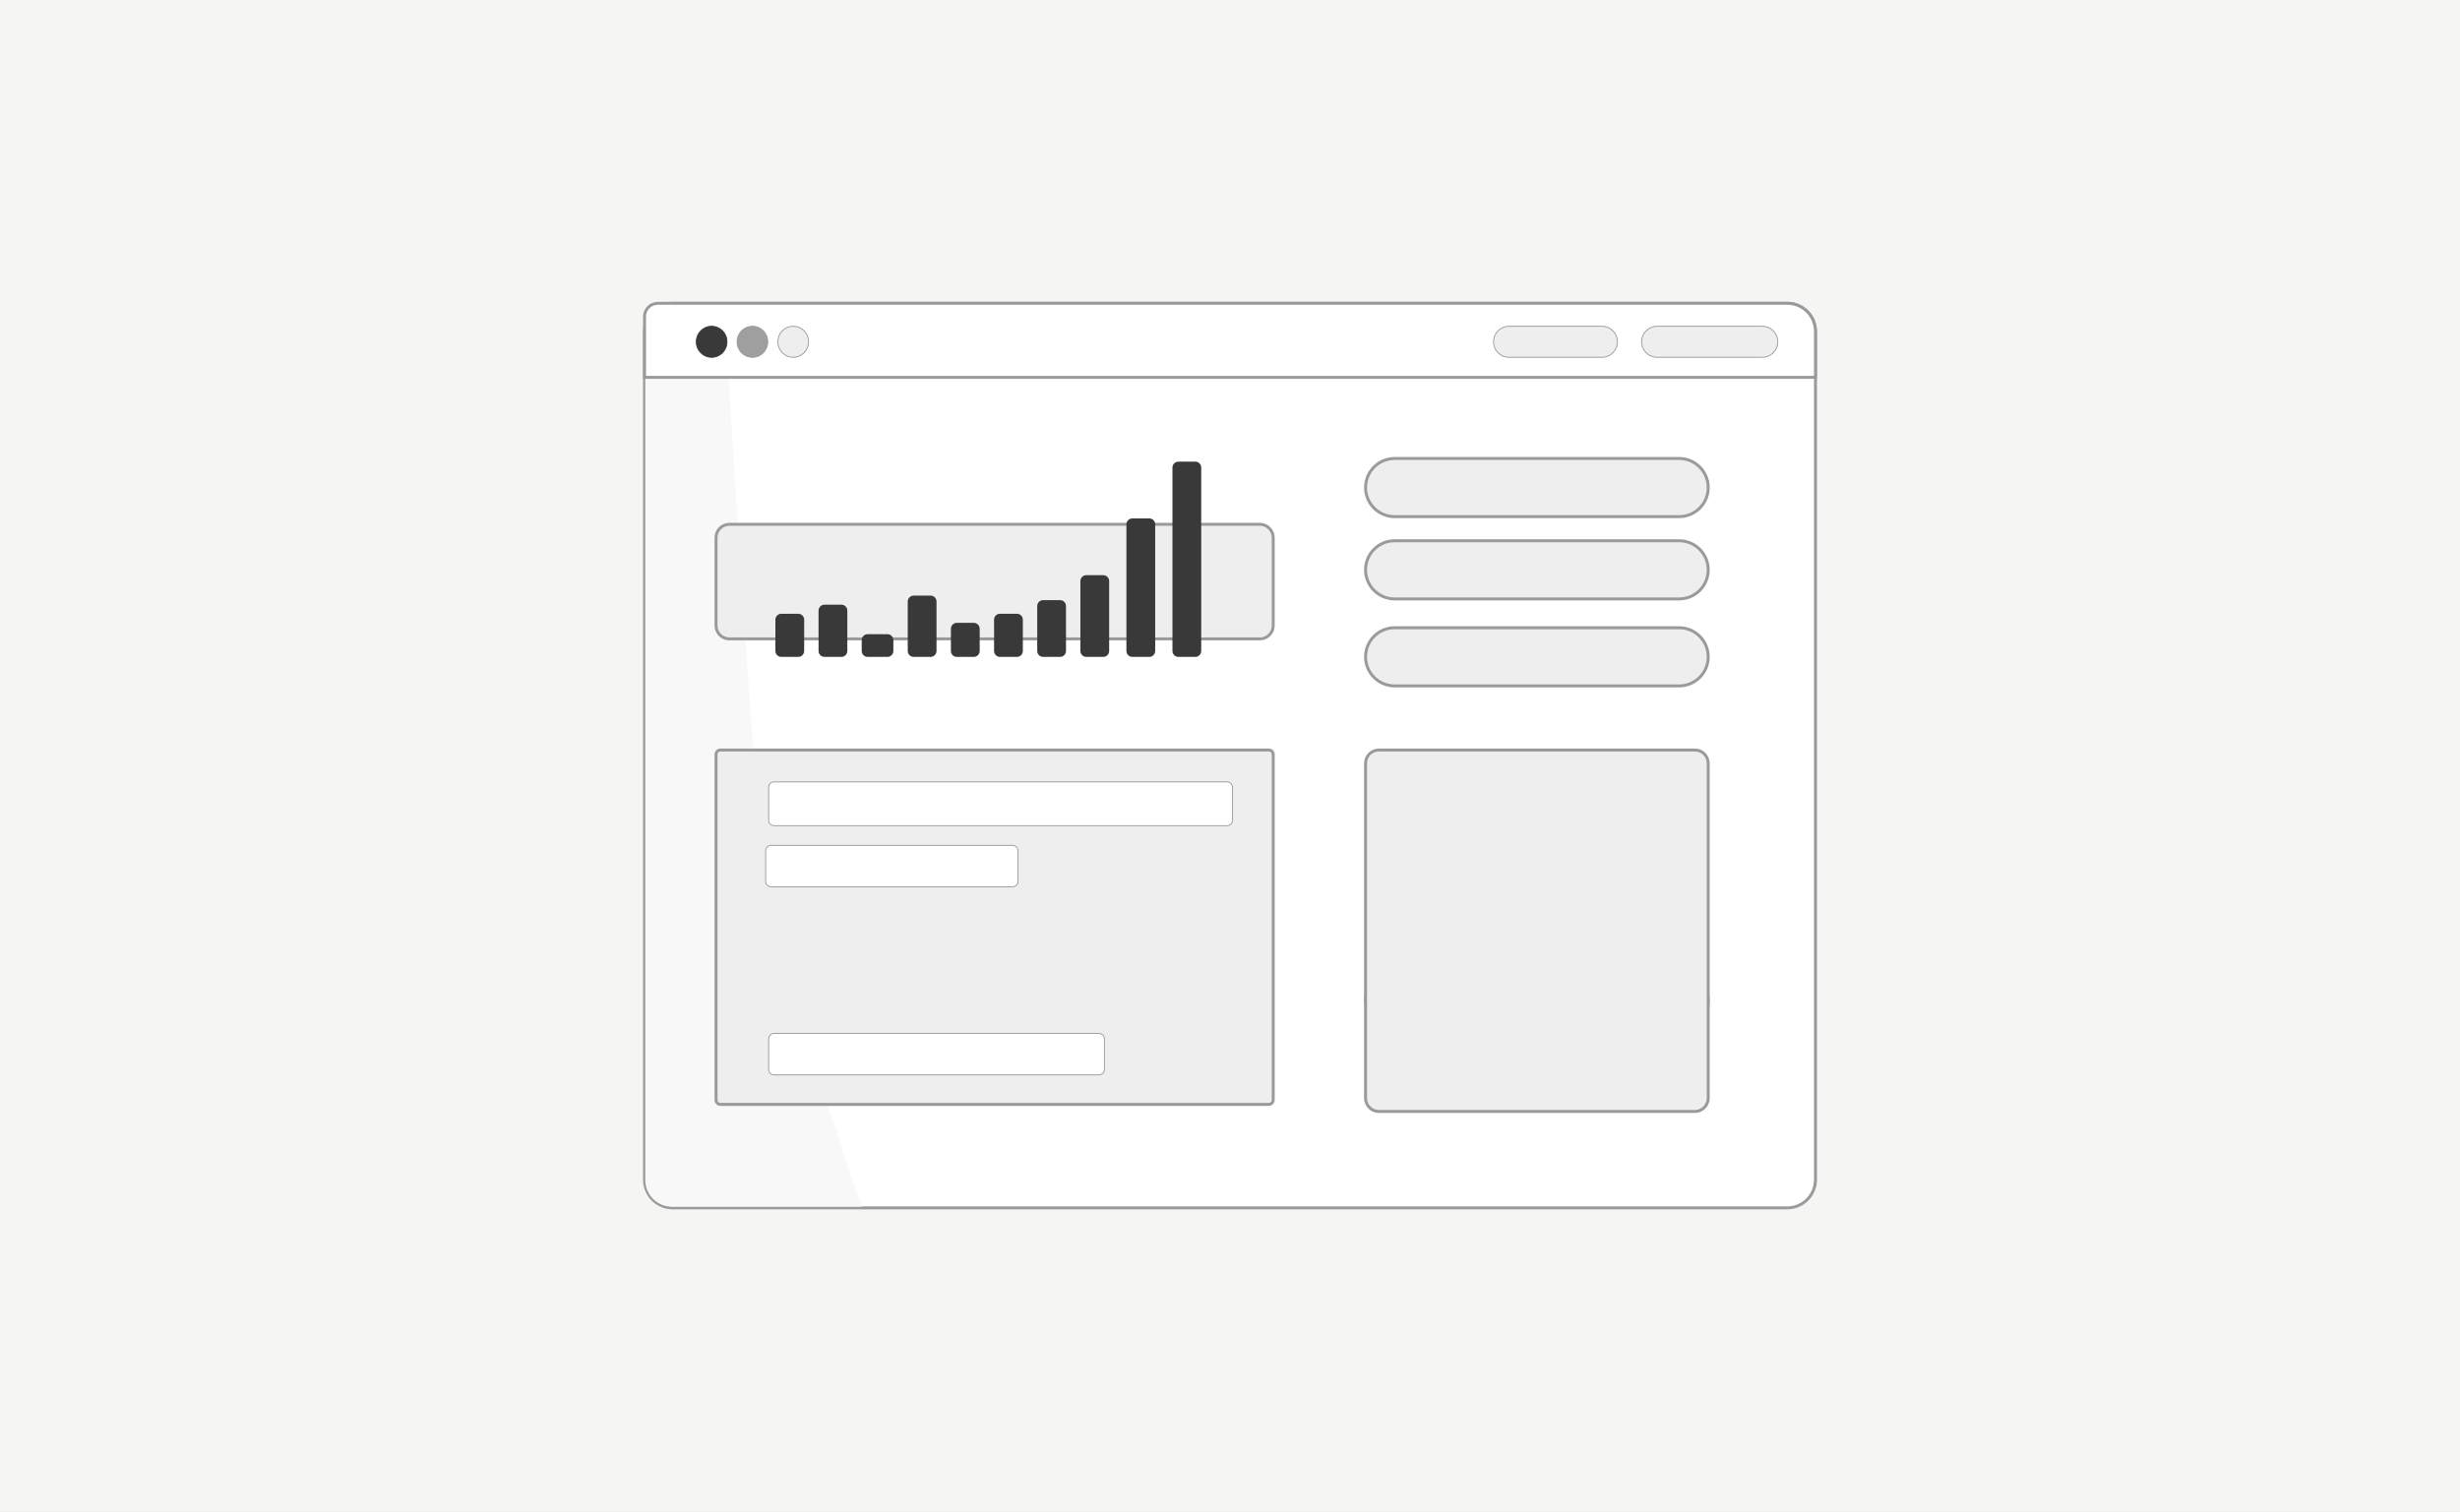
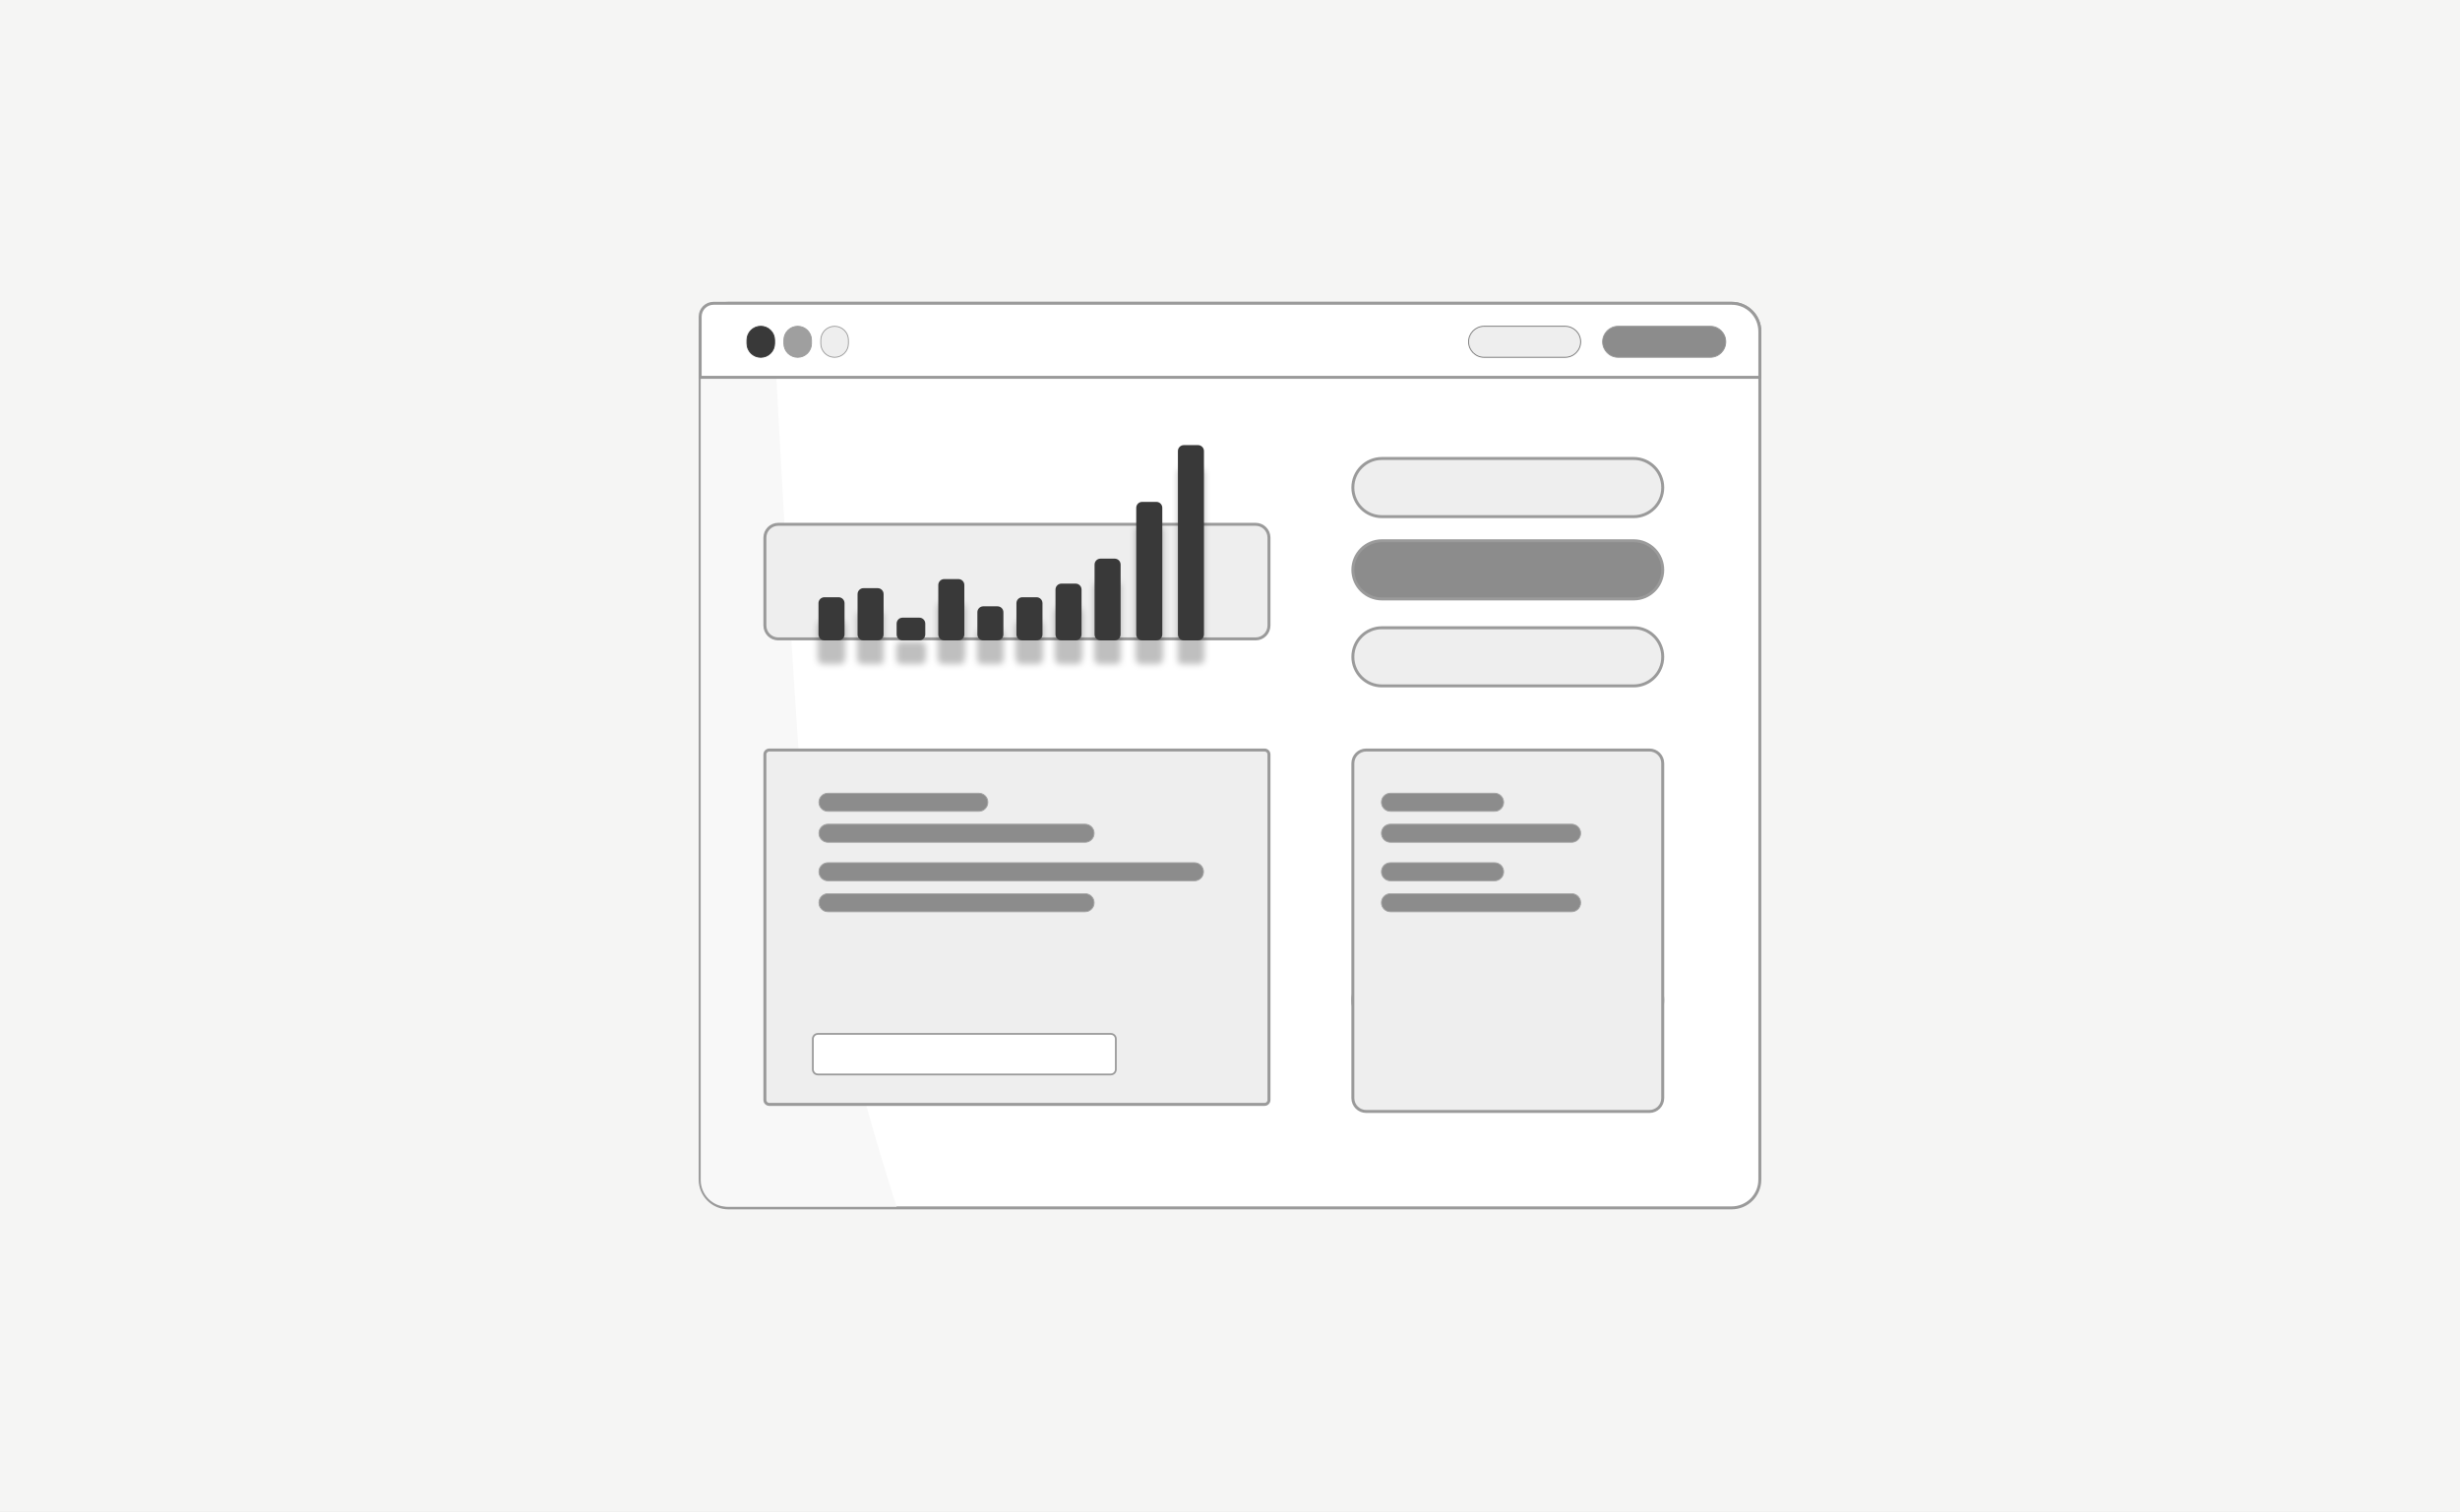
<svg xmlns="http://www.w3.org/2000/svg" width="830" height="510" viewBox="0 0 830 510" fill="none">
  <rect width="830" height="510" fill="#F5F5F4" />
-   <rect x="217.463" y="102.361" width="395.075" height="305.278" rx="9.5" fill="white" stroke="#9A9A9A" />
-   <path d="M217.718 127.84H245.952C245.952 127.84 250.751 212.003 255.302 266.861C259.841 321.578 290.741 407.255 290.741 407.255H226.718C221.747 407.255 217.718 403.226 217.718 398.255V127.84Z" fill="#F8F8F8" />
-   <path d="M221.963 102.361H603.037C608.284 102.361 612.537 106.614 612.537 111.861V127.34H217.463V106.861C217.463 104.376 219.477 102.361 221.963 102.361Z" fill="white" stroke="#9A9A9A" />
-   <rect x="234.941" y="110.115" width="10.335" height="10.469" rx="5.167" fill="#393939" stroke="#393939" stroke-width="0.3" />
-   <rect x="248.699" y="110.115" width="10.335" height="10.469" rx="5.167" fill="#9F9F9F" stroke="#9A9A9A" stroke-width="0.3" />
-   <rect x="262.458" y="110.115" width="10.335" height="10.469" rx="5.167" fill="#EEEEEE" stroke="#9A9A9A" stroke-width="0.3" />
-   <rect x="553.877" y="110.115" width="45.942" height="10.469" rx="5.235" fill="#EEEEEE" stroke="#9A9A9A" stroke-width="0.3" />
-   <rect x="503.911" y="110.115" width="41.804" height="10.469" rx="5.235" fill="#EEEEEE" stroke="#9A9A9A" stroke-width="0.3" />
-   <rect x="241.589" y="176.947" width="187.99" height="38.673" rx="4.5" fill="#EEEEEE" stroke="#9A9A9A" />
-   <rect x="241.589" y="253.12" width="187.99" height="119.607" rx="1.5" fill="#EEEEEE" stroke="#9A9A9A" />
-   <rect x="261.618" y="207.137" width="9.708" height="14.559" rx="2" fill="#393939" />
-   <rect x="276.179" y="204.072" width="9.708" height="17.623" rx="2" fill="#393939" />
-   <rect x="290.741" y="214.033" width="10.678" height="7.662" rx="2" fill="#393939" />
-   <rect x="306.273" y="201.007" width="9.708" height="20.689" rx="2" fill="#393939" />
-   <rect x="320.835" y="210.202" width="9.708" height="11.494" rx="2" fill="#393939" />
-   <rect x="335.396" y="207.137" width="9.708" height="14.559" rx="2" fill="#393939" />
-   <rect x="349.958" y="202.539" width="9.708" height="19.156" rx="2" fill="#393939" />
-   <rect x="364.52" y="194.111" width="9.708" height="27.585" rx="2" fill="#393939" />
-   <rect x="380.052" y="174.955" width="9.708" height="46.741" rx="2" fill="#393939" />
-   <rect x="395.584" y="155.799" width="9.708" height="65.897" rx="2" fill="#393939" />
-   <rect x="259.334" y="263.878" width="156.522" height="14.776" rx="1.85" fill="white" stroke="#9A9A9A" stroke-width="0.3" />
-   <rect x="258.328" y="285.302" width="85.148" height="13.982" rx="1.85" fill="white" stroke="#9A9A9A" stroke-width="0.3" />
-   <rect x="259.334" y="348.779" width="113.295" height="13.982" rx="1.85" fill="white" stroke="#9A9A9A" stroke-width="0.3" />
-   <rect x="460.737" y="154.73" width="115.611" height="19.63" rx="9.815" fill="#EEEEEE" stroke="#9A9A9A" />
-   <rect x="460.737" y="327.705" width="115.611" height="19.63" rx="9.815" fill="#EEEEEE" stroke="#9A9A9A" />
-   <rect x="460.737" y="182.501" width="115.611" height="19.63" rx="9.815" fill="#EEEEEE" stroke="#9A9A9A" />
-   <rect x="460.737" y="253.12" width="115.611" height="121.987" rx="4.5" fill="#EEEEEE" stroke="#9A9A9A" />
-   <rect x="460.737" y="211.859" width="115.611" height="19.63" rx="9.815" fill="#EEEEEE" stroke="#9A9A9A" />
+   <rect x="236.235" y="102.361" width="357.53" height="305.278" rx="9.5" fill="white" stroke="#9A9A9A" />
+   <path d="M236.419 127.84H261.976C261.976 127.84 266.32 212.003 270.44 266.861C274.549 321.578 302.52 407.255 302.52 407.255H245.419C240.448 407.255 236.419 403.226 236.419 398.255V127.84Z" fill="#F8F8F8" />
+   <path d="M240.735 102.361H584.265C589.512 102.361 593.765 106.614 593.765 111.861V127.34H236.235V106.861C236.235 104.376 238.25 102.361 240.735 102.361Z" fill="white" stroke="#9A9A9A" />
+   <rect x="252.023" y="110.115" width="9.326" height="10.469" rx="4.663" fill="#393939" stroke="#393939" stroke-width="0.3" />
+   <rect x="264.477" y="110.115" width="9.326" height="10.469" rx="4.663" fill="#9F9F9F" stroke="#9A9A9A" stroke-width="0.3" />
+   <rect x="276.932" y="110.115" width="9.326" height="10.469" rx="4.663" fill="#EEEEEE" stroke="#9A9A9A" stroke-width="0.3" />
+   <rect x="540.726" y="110.115" width="41.559" height="10.469" rx="5.235" fill="#8C8C8C" stroke="#9A9A9A" stroke-width="0.3" />
+   <rect x="495.498" y="110.115" width="37.813" height="10.469" rx="5.235" fill="#EEEEEE" stroke="#767676" stroke-width="0.3" />
+   <rect x="258.074" y="176.947" width="170.075" height="38.673" rx="4.5" fill="#EEEEEE" stroke="#9A9A9A" />
+   <rect x="258.074" y="253.12" width="170.075" height="119.607" rx="1.5" fill="#EEEEEE" stroke="#9A9A9A" />
+   <g filter="url(#filter0_d)">
+     <rect x="276.157" y="201.562" width="8.787" height="14.559" rx="2" fill="#393939" />
+   </g>
+   <g filter="url(#filter1_d)">
+     <rect x="289.339" y="198.497" width="8.787" height="17.623" rx="2" fill="#393939" />
+   </g>
+   <g filter="url(#filter2_d)">
+     <rect x="302.52" y="208.458" width="9.666" height="7.662" rx="2" fill="#393939" />
+   </g>
+   <g filter="url(#filter3_d)">
+     <rect x="316.58" y="195.432" width="8.787" height="20.689" rx="2" fill="#393939" />
+   </g>
+   <g filter="url(#filter4_d)">
+     <rect x="329.761" y="204.627" width="8.787" height="11.494" rx="2" fill="#393939" />
+   </g>
+   <g filter="url(#filter5_d)">
+     <rect x="342.942" y="201.562" width="8.787" height="14.559" rx="2" fill="#393939" />
+   </g>
+   <g filter="url(#filter6_d)">
+     <rect x="356.124" y="196.964" width="8.787" height="19.156" rx="2" fill="#393939" />
+   </g>
+   <g filter="url(#filter7_d)">
+     <rect x="369.305" y="188.536" width="8.787" height="27.585" rx="2" fill="#393939" />
+   </g>
+   <g filter="url(#filter8_d)">
+     <rect x="383.365" y="169.38" width="8.787" height="46.741" rx="2" fill="#393939" />
+   </g>
+   <g filter="url(#filter9_d)">
+     <rect x="397.425" y="150.224" width="8.787" height="65.897" rx="2" fill="#393939" />
+   </g>
+   <rect x="274.254" y="348.929" width="102.227" height="13.682" rx="1.7" fill="white" stroke="#9A9A9A" stroke-width="0.6" />
+   <rect x="456.449" y="154.73" width="104.557" height="19.63" rx="9.815" fill="#EEEEEE" stroke="#9A9A9A" />
+   <rect x="456.449" y="327.705" width="104.557" height="19.63" rx="9.815" fill="#EEEEEE" stroke="#9A9A9A" />
+   <rect x="456.449" y="182.501" width="104.557" height="19.63" rx="9.815" fill="#8C8C8C" stroke="#9A9A9A" />
+   <rect x="456.449" y="253.12" width="104.557" height="121.987" rx="4.5" fill="#EEEEEE" stroke="#9A9A9A" />
+   <rect x="456.449" y="211.859" width="104.557" height="19.63" rx="9.815" fill="#EEEEEE" stroke="#9A9A9A" />
+   <rect x="-0.15" y="0.15" width="41.231" height="6.122" rx="3.061" transform="matrix(-1 0 0 1 507.177 267.547)" fill="#8C8C8C" stroke="#A5A5A5" stroke-width="0.3" />
+   <rect x="-0.15" y="0.15" width="56.999" height="6.122" rx="3.061" transform="matrix(-1 0 0 1 333.156 267.547)" fill="#8C8C8C" stroke="#A5A5A5" stroke-width="0.3" />
+   <rect x="-0.15" y="0.15" width="41.231" height="6.122" rx="3.061" transform="matrix(-1 0 0 1 507.177 290.999)" fill="#8C8C8C" stroke="#A5A5A5" stroke-width="0.3" />
+   <rect x="-0.15" y="0.15" width="129.755" height="6.122" rx="3.061" transform="matrix(-1 0 0 1 405.912 290.999)" fill="#8C8C8C" stroke="#A5A5A5" stroke-width="0.3" />
+   <rect x="-0.15" y="0.15" width="67.215" height="6.122" rx="3.061" transform="matrix(-1 0 0 1 533.161 277.996)" fill="#8C8C8C" stroke="#A5A5A5" stroke-width="0.3" />
+   <rect x="-0.15" y="0.15" width="92.847" height="6.122" rx="3.061" transform="matrix(-1 0 0 1 369.005 277.996)" fill="#8C8C8C" stroke="#A5A5A5" stroke-width="0.3" />
+   <rect x="-0.15" y="0.15" width="67.215" height="6.122" rx="3.061" transform="matrix(-1 0 0 1 533.161 301.448)" fill="#8C8C8C" stroke="#A5A5A5" stroke-width="0.3" />
+   <rect x="-0.15" y="0.15" width="92.847" height="6.122" rx="3.061" transform="matrix(-1 0 0 1 369.005 301.448)" fill="#8C8C8C" stroke="#A5A5A5" stroke-width="0.3" />
+   <defs>
+     <filter id="filter0_d" x="274.157" y="201.562" width="12.787" height="24.559" filterUnits="userSpaceOnUse" color-interpolation-filters="sRGB">
+       <feFlood flood-opacity="0" result="BackgroundImageFix" />
+       <feColorMatrix in="SourceAlpha" type="matrix" values="0 0 0 0 0 0 0 0 0 0 0 0 0 0 0 0 0 0 127 0" />
+       <feOffset dy="8" />
+       <feGaussianBlur stdDeviation="1" />
+       <feColorMatrix type="matrix" values="0 0 0 0 0 0 0 0 0 0 0 0 0 0 0 0 0 0 0.25 0" />
+       <feBlend mode="normal" in2="BackgroundImageFix" result="effect1_dropShadow" />
+       <feBlend mode="normal" in="SourceGraphic" in2="effect1_dropShadow" result="shape" />
+     </filter>
+     <filter id="filter1_d" x="287.339" y="198.497" width="12.787" height="27.623" filterUnits="userSpaceOnUse" color-interpolation-filters="sRGB">
+       <feFlood flood-opacity="0" result="BackgroundImageFix" />
+       <feColorMatrix in="SourceAlpha" type="matrix" values="0 0 0 0 0 0 0 0 0 0 0 0 0 0 0 0 0 0 127 0" />
+       <feOffset dy="8" />
+       <feGaussianBlur stdDeviation="1" />
+       <feColorMatrix type="matrix" values="0 0 0 0 0 0 0 0 0 0 0 0 0 0 0 0 0 0 0.25 0" />
+       <feBlend mode="normal" in2="BackgroundImageFix" result="effect1_dropShadow" />
+       <feBlend mode="normal" in="SourceGraphic" in2="effect1_dropShadow" result="shape" />
+     </filter>
+     <filter id="filter2_d" x="300.52" y="208.458" width="13.666" height="17.662" filterUnits="userSpaceOnUse" color-interpolation-filters="sRGB">
+       <feFlood flood-opacity="0" result="BackgroundImageFix" />
+       <feColorMatrix in="SourceAlpha" type="matrix" values="0 0 0 0 0 0 0 0 0 0 0 0 0 0 0 0 0 0 127 0" />
+       <feOffset dy="8" />
+       <feGaussianBlur stdDeviation="1" />
+       <feColorMatrix type="matrix" values="0 0 0 0 0 0 0 0 0 0 0 0 0 0 0 0 0 0 0.25 0" />
+       <feBlend mode="normal" in2="BackgroundImageFix" result="effect1_dropShadow" />
+       <feBlend mode="normal" in="SourceGraphic" in2="effect1_dropShadow" result="shape" />
+     </filter>
+     <filter id="filter3_d" x="314.58" y="195.432" width="12.787" height="30.689" filterUnits="userSpaceOnUse" color-interpolation-filters="sRGB">
+       <feFlood flood-opacity="0" result="BackgroundImageFix" />
+       <feColorMatrix in="SourceAlpha" type="matrix" values="0 0 0 0 0 0 0 0 0 0 0 0 0 0 0 0 0 0 127 0" />
+       <feOffset dy="8" />
+       <feGaussianBlur stdDeviation="1" />
+       <feColorMatrix type="matrix" values="0 0 0 0 0 0 0 0 0 0 0 0 0 0 0 0 0 0 0.25 0" />
+       <feBlend mode="normal" in2="BackgroundImageFix" result="effect1_dropShadow" />
+       <feBlend mode="normal" in="SourceGraphic" in2="effect1_dropShadow" result="shape" />
+     </filter>
+     <filter id="filter4_d" x="327.761" y="204.627" width="12.787" height="21.494" filterUnits="userSpaceOnUse" color-interpolation-filters="sRGB">
+       <feFlood flood-opacity="0" result="BackgroundImageFix" />
+       <feColorMatrix in="SourceAlpha" type="matrix" values="0 0 0 0 0 0 0 0 0 0 0 0 0 0 0 0 0 0 127 0" />
+       <feOffset dy="8" />
+       <feGaussianBlur stdDeviation="1" />
+       <feColorMatrix type="matrix" values="0 0 0 0 0 0 0 0 0 0 0 0 0 0 0 0 0 0 0.25 0" />
+       <feBlend mode="normal" in2="BackgroundImageFix" result="effect1_dropShadow" />
+       <feBlend mode="normal" in="SourceGraphic" in2="effect1_dropShadow" result="shape" />
+     </filter>
+     <filter id="filter5_d" x="340.942" y="201.562" width="12.787" height="24.559" filterUnits="userSpaceOnUse" color-interpolation-filters="sRGB">
+       <feFlood flood-opacity="0" result="BackgroundImageFix" />
+       <feColorMatrix in="SourceAlpha" type="matrix" values="0 0 0 0 0 0 0 0 0 0 0 0 0 0 0 0 0 0 127 0" />
+       <feOffset dy="8" />
+       <feGaussianBlur stdDeviation="1" />
+       <feColorMatrix type="matrix" values="0 0 0 0 0 0 0 0 0 0 0 0 0 0 0 0 0 0 0.25 0" />
+       <feBlend mode="normal" in2="BackgroundImageFix" result="effect1_dropShadow" />
+       <feBlend mode="normal" in="SourceGraphic" in2="effect1_dropShadow" result="shape" />
+     </filter>
+     <filter id="filter6_d" x="354.124" y="196.964" width="12.787" height="29.156" filterUnits="userSpaceOnUse" color-interpolation-filters="sRGB">
+       <feFlood flood-opacity="0" result="BackgroundImageFix" />
+       <feColorMatrix in="SourceAlpha" type="matrix" values="0 0 0 0 0 0 0 0 0 0 0 0 0 0 0 0 0 0 127 0" />
+       <feOffset dy="8" />
+       <feGaussianBlur stdDeviation="1" />
+       <feColorMatrix type="matrix" values="0 0 0 0 0 0 0 0 0 0 0 0 0 0 0 0 0 0 0.25 0" />
+       <feBlend mode="normal" in2="BackgroundImageFix" result="effect1_dropShadow" />
+       <feBlend mode="normal" in="SourceGraphic" in2="effect1_dropShadow" result="shape" />
+     </filter>
+     <filter id="filter7_d" x="367.305" y="188.536" width="12.787" height="37.585" filterUnits="userSpaceOnUse" color-interpolation-filters="sRGB">
+       <feFlood flood-opacity="0" result="BackgroundImageFix" />
+       <feColorMatrix in="SourceAlpha" type="matrix" values="0 0 0 0 0 0 0 0 0 0 0 0 0 0 0 0 0 0 127 0" />
+       <feOffset dy="8" />
+       <feGaussianBlur stdDeviation="1" />
+       <feColorMatrix type="matrix" values="0 0 0 0 0 0 0 0 0 0 0 0 0 0 0 0 0 0 0.25 0" />
+       <feBlend mode="normal" in2="BackgroundImageFix" result="effect1_dropShadow" />
+       <feBlend mode="normal" in="SourceGraphic" in2="effect1_dropShadow" result="shape" />
+     </filter>
+     <filter id="filter8_d" x="381.365" y="169.38" width="12.787" height="56.741" filterUnits="userSpaceOnUse" color-interpolation-filters="sRGB">
+       <feFlood flood-opacity="0" result="BackgroundImageFix" />
+       <feColorMatrix in="SourceAlpha" type="matrix" values="0 0 0 0 0 0 0 0 0 0 0 0 0 0 0 0 0 0 127 0" />
+       <feOffset dy="8" />
+       <feGaussianBlur stdDeviation="1" />
+       <feColorMatrix type="matrix" values="0 0 0 0 0 0 0 0 0 0 0 0 0 0 0 0 0 0 0.25 0" />
+       <feBlend mode="normal" in2="BackgroundImageFix" result="effect1_dropShadow" />
+       <feBlend mode="normal" in="SourceGraphic" in2="effect1_dropShadow" result="shape" />
+     </filter>
+     <filter id="filter9_d" x="395.425" y="150.224" width="12.787" height="75.897" filterUnits="userSpaceOnUse" color-interpolation-filters="sRGB">
+       <feFlood flood-opacity="0" result="BackgroundImageFix" />
+       <feColorMatrix in="SourceAlpha" type="matrix" values="0 0 0 0 0 0 0 0 0 0 0 0 0 0 0 0 0 0 127 0" />
+       <feOffset dy="8" />
+       <feGaussianBlur stdDeviation="1" />
+       <feColorMatrix type="matrix" values="0 0 0 0 0 0 0 0 0 0 0 0 0 0 0 0 0 0 0.25 0" />
+       <feBlend mode="normal" in2="BackgroundImageFix" result="effect1_dropShadow" />
+       <feBlend mode="normal" in="SourceGraphic" in2="effect1_dropShadow" result="shape" />
+     </filter>
+   </defs>
</svg>
